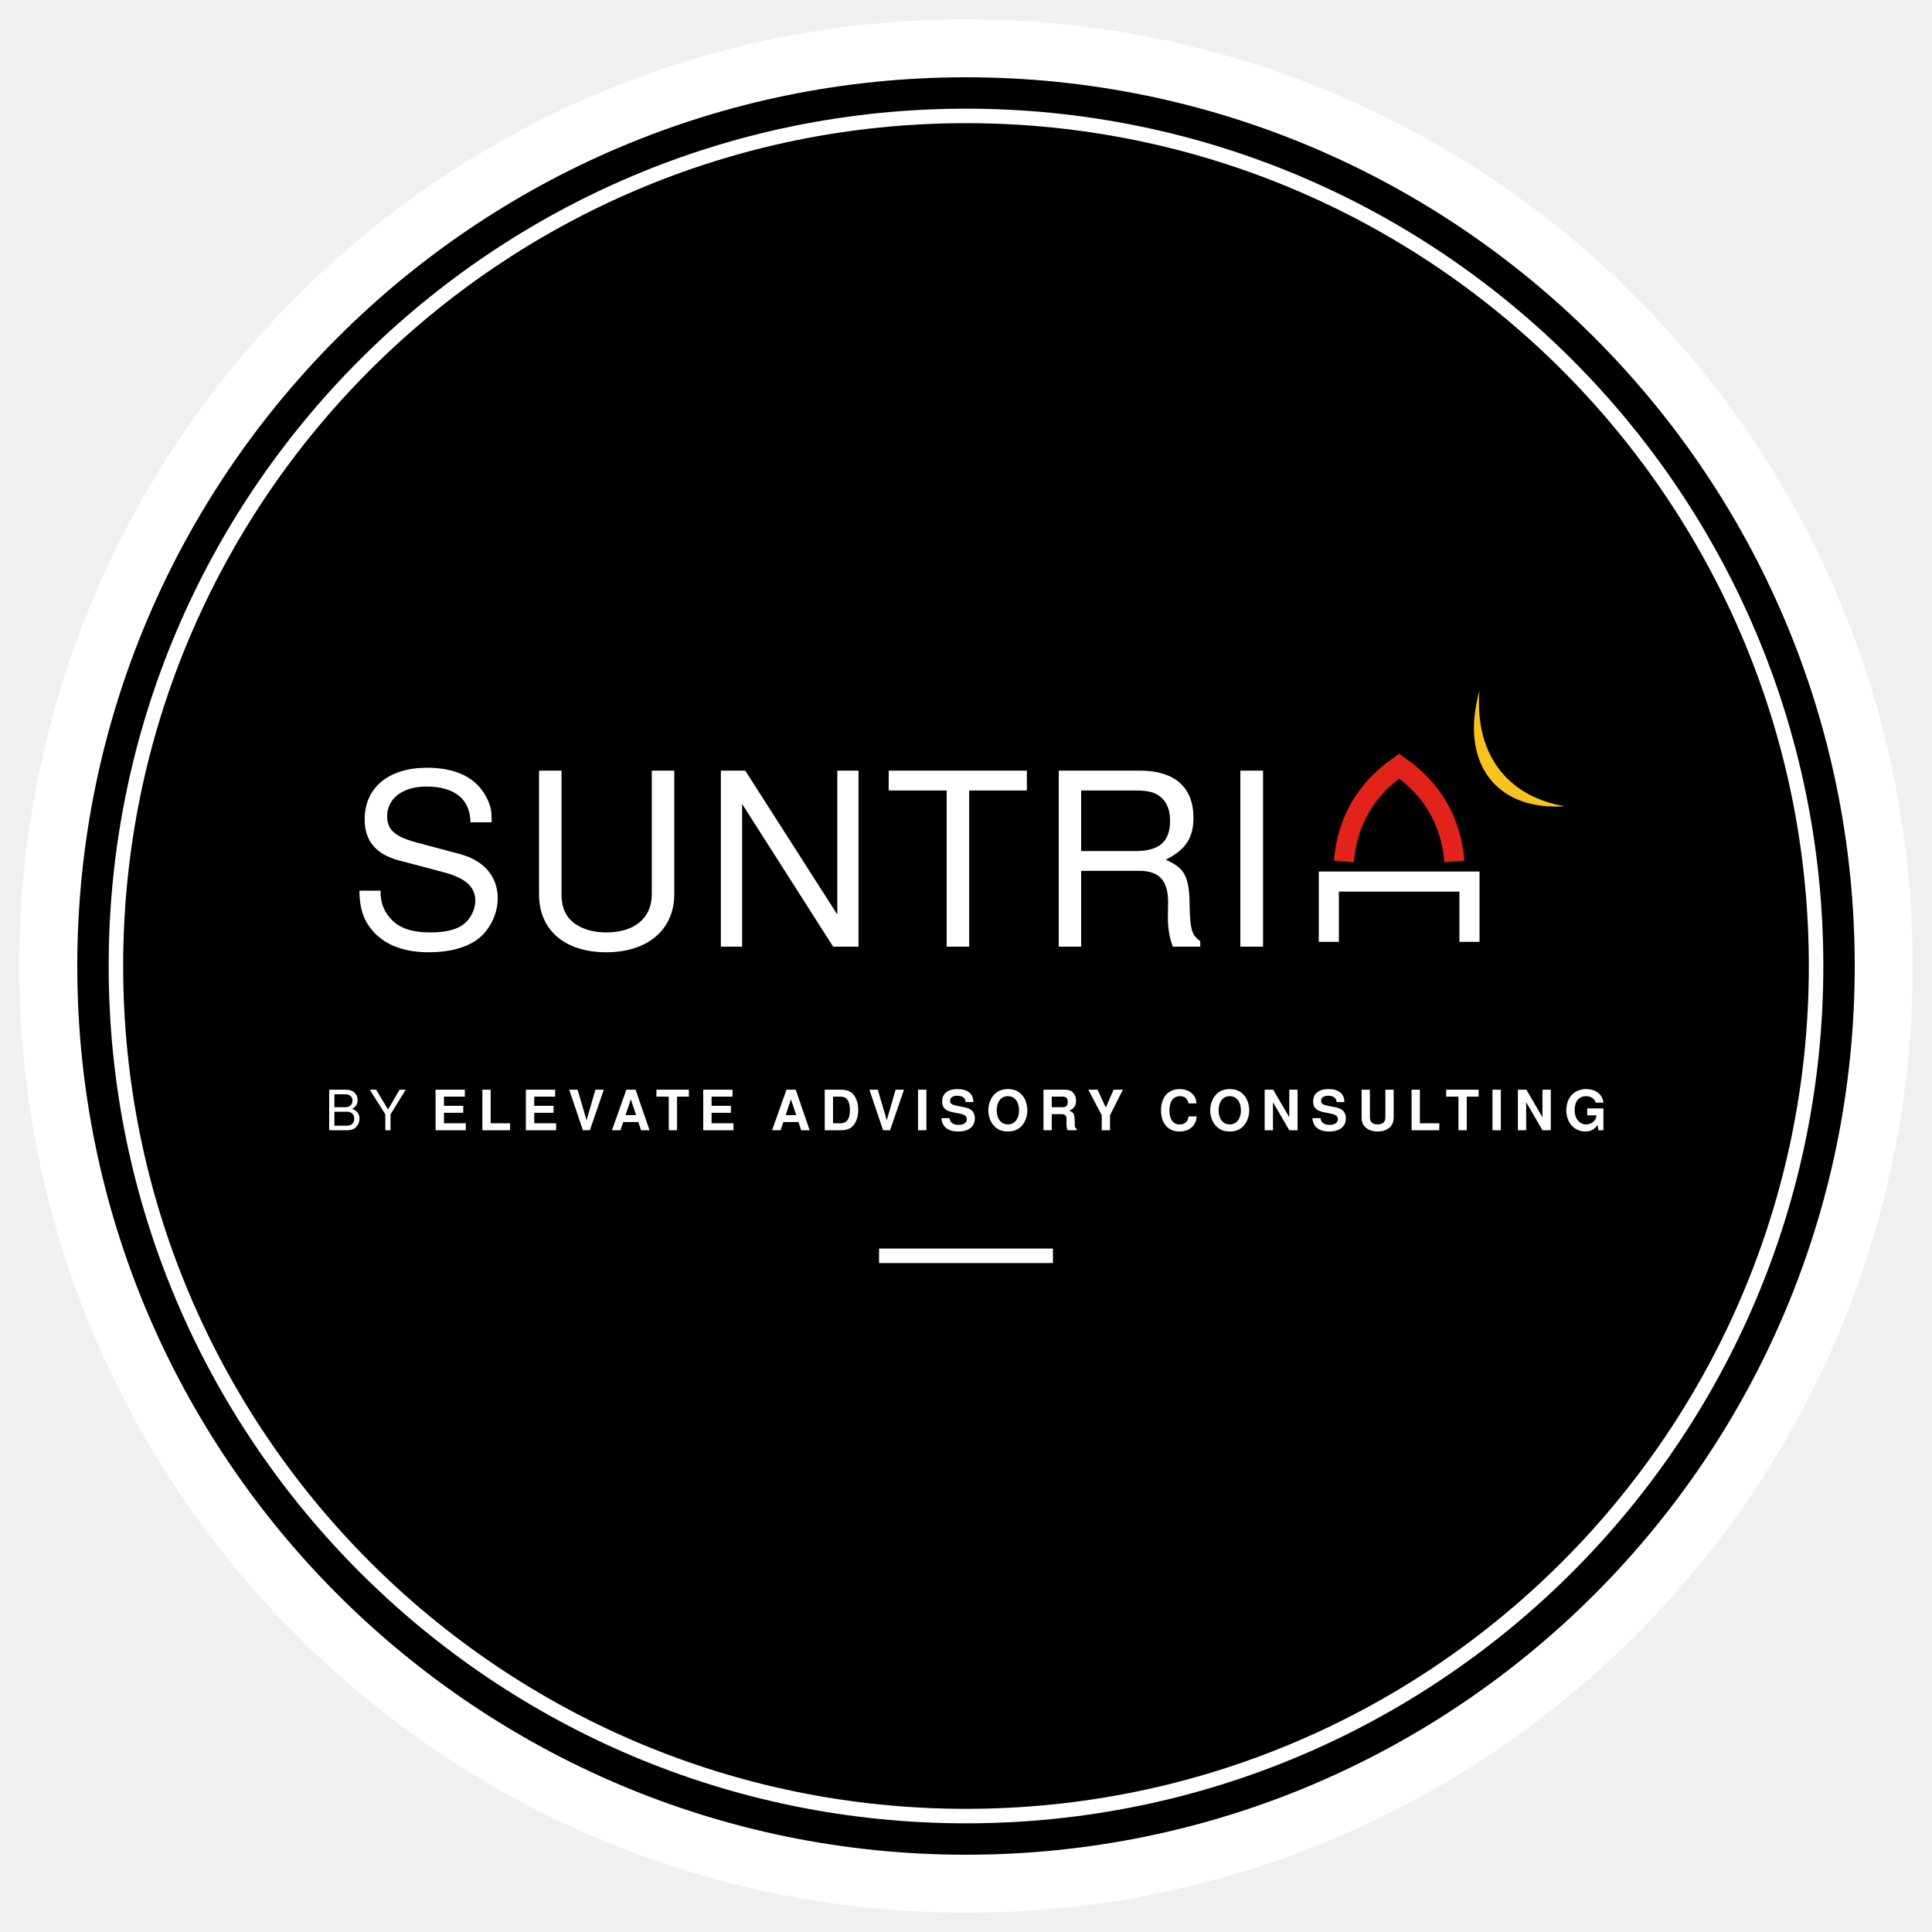
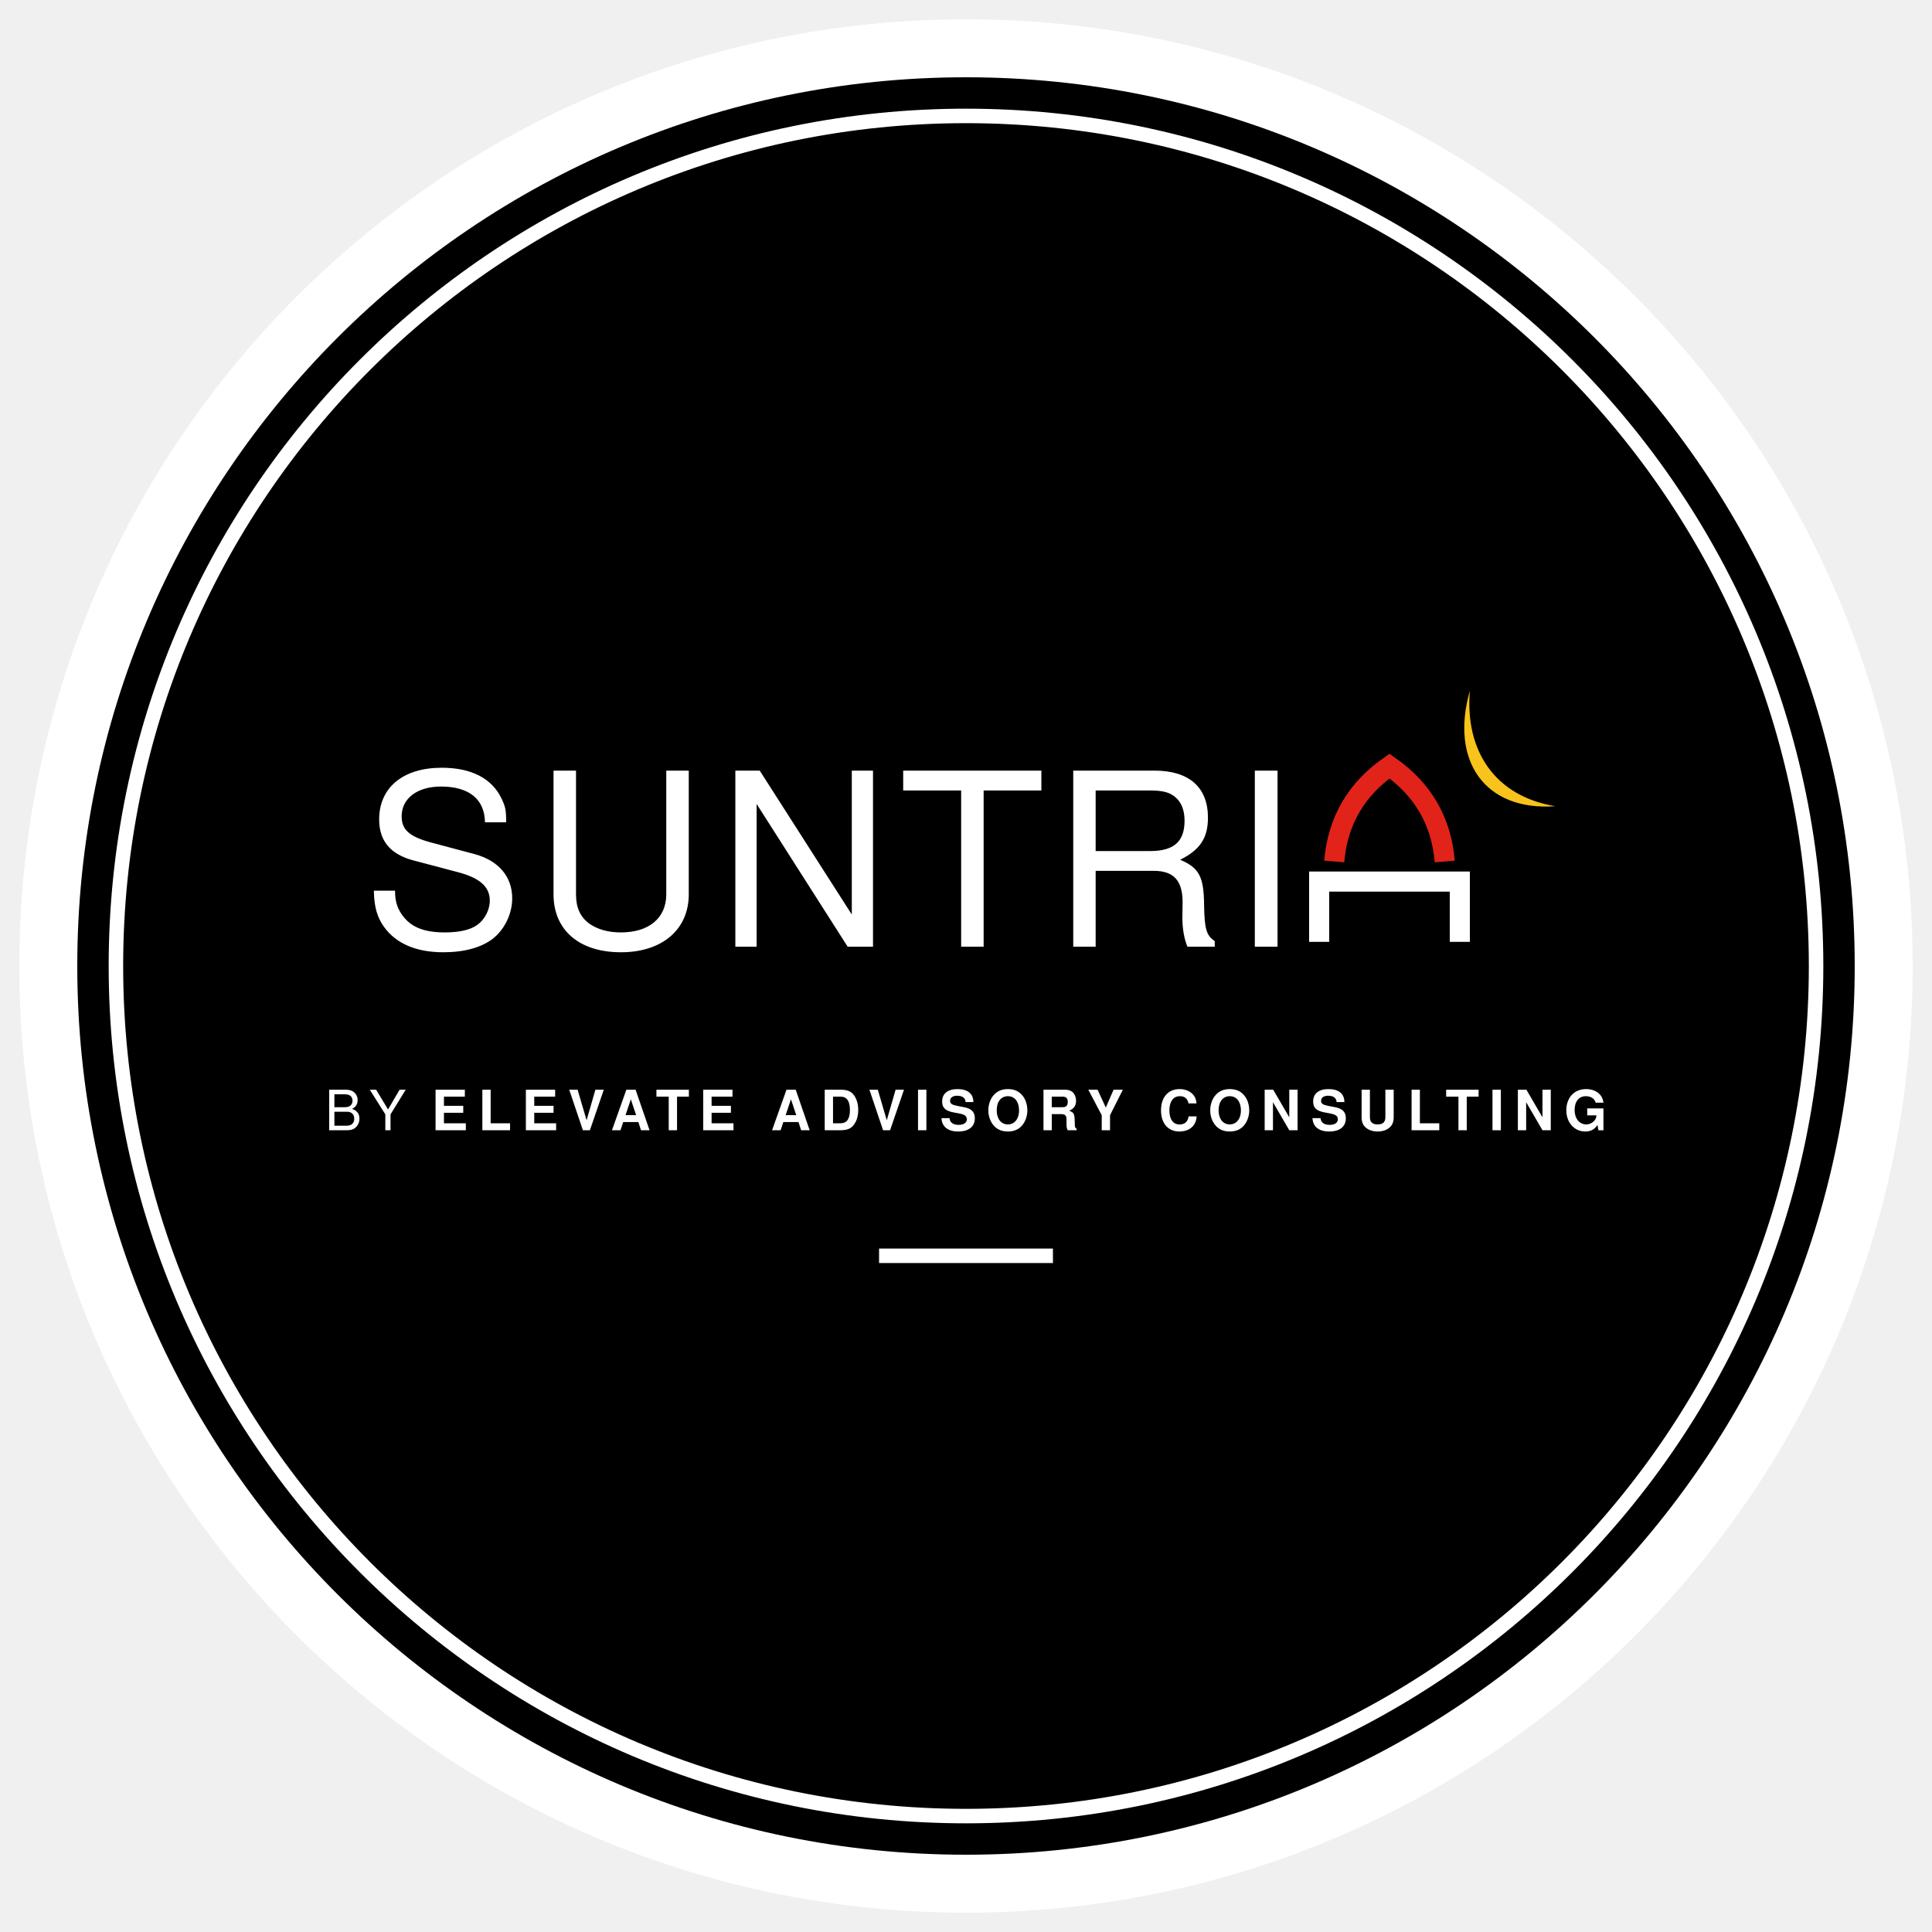
<svg xmlns="http://www.w3.org/2000/svg" viewBox="0 0 400 400" role="img" aria-label="NSPYR by Elevate Advisory Consulting">
  <circle cx="200" cy="200" r="196" fill="#fff" />
  <circle cx="200" cy="200" r="184" fill="#000" />
  <circle cx="200" cy="200" r="176" fill="none" stroke="#fff" stroke-width="3" />
-   <g transform="translate(272 143) scale(0.52)" stroke-linejoin="miter" stroke-linecap="butt">
+   <g transform="translate(270 143) scale(0.52)" stroke-linejoin="miter" stroke-linecap="butt">
    <path d="M66 0 C58 28 72 48 100 46 C76 42 64 24 66 0 Z" fill="#f7c31c" />
    <path d="M12 68 Q14 44 34 30 Q54 44 56 68" fill="none" stroke="#e2231a" stroke-width="8" />
    <path d="M6 100 V76 H62 V100" fill="none" stroke="#fff" stroke-width="8" />
  </g>
-   <text x="72" y="196" fill="#fff" font-family="Helvetica Neue, Helvetica, Arial, sans-serif" font-weight="300" font-size="50" letter-spacing="2">SUNTRI</text>
+   <text x="75" y="196" fill="#fff" font-family="Helvetica Neue, Helvetica, Arial, sans-serif" font-weight="300" font-size="50" letter-spacing="2">SUNTRI</text>
  <text x="200" y="234" text-anchor="middle" fill="#fff" font-family="Helvetica, Arial, sans-serif" font-size="11.5" letter-spacing="2">BY <tspan font-weight="700">ELEVATE ADVISORY CONSULTING</tspan>
  </text>
  <line x1="182" y1="260" x2="218" y2="260" stroke="#fff" stroke-width="3" />
</svg>
